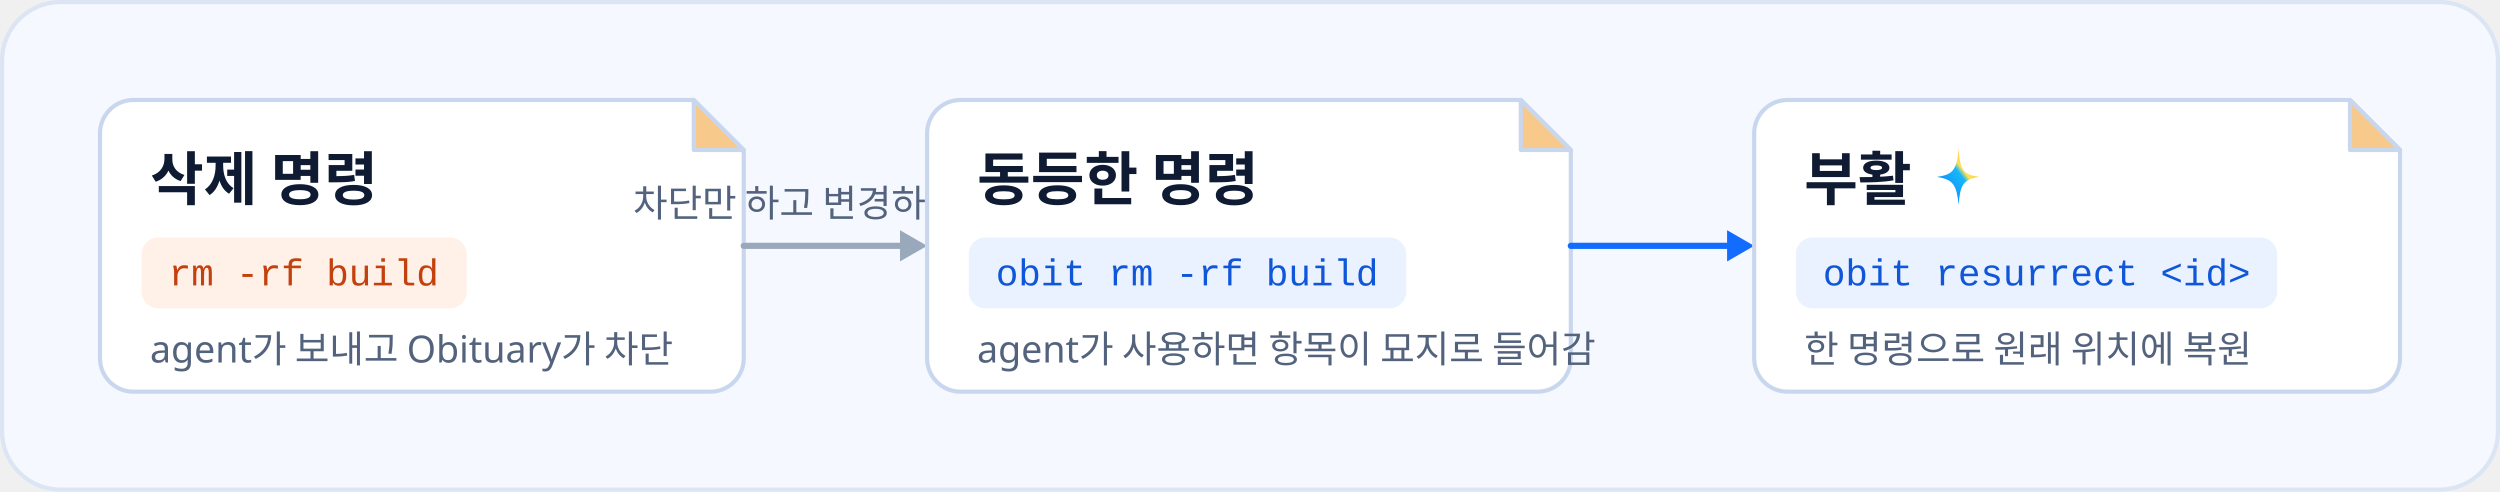
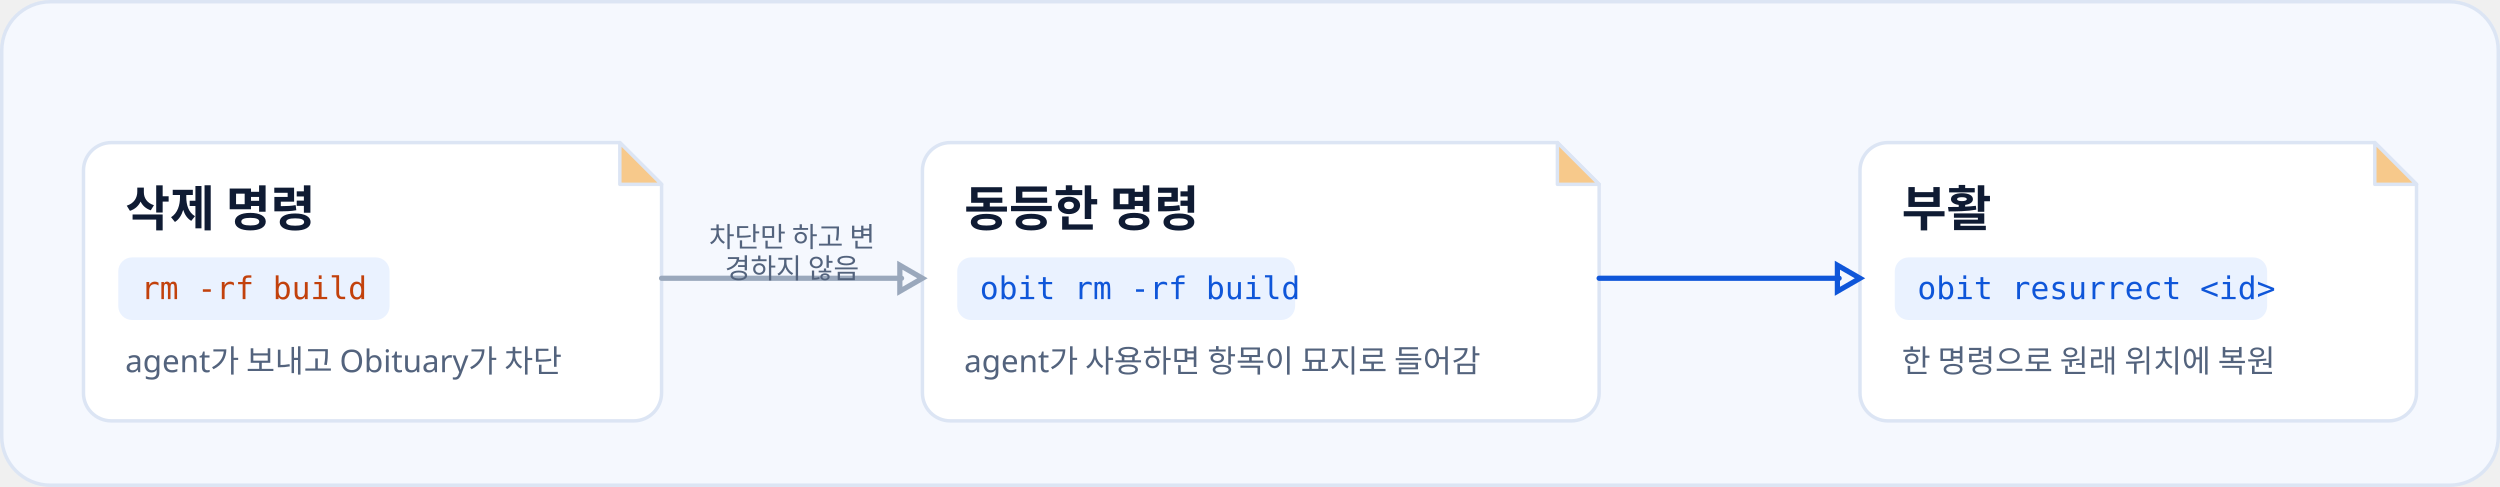
- <svg xmlns="http://www.w3.org/2000/svg" width="1200" height="236" viewBox="0 0 1200 236" role="img" aria-labelledby="title desc">
-   <defs>
-     <linearGradient id="spark" x1="0" y1="1" x2="1" y2="0">
-       <stop stop-color="#0876FF" />
-       <stop offset=".55" stop-color="#16B8FA" />
-       <stop offset=".62" stop-color="#FFE052" />
-       <stop offset="1" stop-color="#FFB329" />
-     </linearGradient>
-   </defs>
-   <rect x="1" y="1" width="1198" height="234" rx="28" fill="#F5F8FE" stroke="#DCE5F4" stroke-width="2" />
+ <svg xmlns="http://www.w3.org/2000/svg" width="1437.5" height="280" viewBox="0 0 1437.5 280" role="img" aria-labelledby="title desc">
+   <rect x="1" y="1" width="1435.5" height="278" rx="28" fill="#F5F8FE" stroke="#DCE5F4" stroke-width="2" />
  <g font-family="-apple-system, BlinkMacSystemFont, 'Segoe UI', 'Noto Sans', 'Noto Sans CJK SC', 'Noto Sans CJK TC', 'Noto Sans JP', 'Noto Sans KR', 'Noto Sans Cyrillic', 'Microsoft YaHei', 'PingFang SC', 'Hiragino Sans', 'Malgun Gothic', sans-serif">
-     <g>
-       <path d="M64 48H333L357 72V172A16 16 0 0 1 341 188H64A16 16 0 0 1 48 172V64A16 16 0 0 1 64 48Z" fill="#FFFFFF" stroke="#C9D7EE" stroke-width="2" />
-       <path d="M333 48V72H357Z" fill="#F7C98B" stroke="#C9D7EE" stroke-width="2" stroke-linejoin="round" />
-       <text x="72" y="96" font-size="28" font-weight="700" fill="#0F1B33" id="guard-title">삭제 명령</text>
-       <rect x="68" y="114" width="156" height="34" rx="8" fill="#FFF0E8" />
-       <text x="81" y="137" font-family="ui-monospace, 'Cascadia Code', 'SF Mono', SFMono-Regular, Menlo, Consolas, 'Liberation Mono', monospace" font-size="18" fill="#C2410C">rm -rf build</text>
-       <text x="72" y="174" font-size="18" fill="#53637D" id="guard-first" textLength="260" lengthAdjust="spacingAndGlyphs">agent가 보내고 Obituary가 차단</text>
-     </g>
-     <path d="M357 118H434" stroke="#9AA8BC" stroke-width="3" stroke-linecap="round" fill="none" />
-     <path d="M445 118l-13 -7.5v15Z" fill="#9AA8BC" />
-     <text x="401" y="104" font-size="18" fill="#53637D" text-anchor="middle" id="guard-bridge" textLength="120" lengthAdjust="spacingAndGlyphs">차단만 하고 변경하지 않음</text>
-     <g>
-       <path d="M461 48H730L754 72V172A16 16 0 0 1 738 188H461A16 16 0 0 1 445 172V64A16 16 0 0 1 461 48Z" fill="#FFFFFF" stroke="#C9D7EE" stroke-width="2" />
-       <path d="M730 48V72H754Z" fill="#F7C98B" stroke="#C9D7EE" stroke-width="2" stroke-linejoin="round" />
-       <text x="469" y="96" font-size="28" font-weight="700" fill="#0F1B33" id="guard-equiv">동등한 명령</text>
-       <rect x="465" y="114" width="210" height="34" rx="8" fill="#EAF2FF" />
-       <text x="478" y="137" font-family="ui-monospace, 'Cascadia Code', 'SF Mono', SFMono-Regular, Menlo, Consolas, 'Liberation Mono', monospace" font-size="18" fill="#0F56D9">obit rm -rf build</text>
-       <text x="469" y="174" font-size="18" fill="#53637D" id="guard-second" textLength="260" lengthAdjust="spacingAndGlyphs">agent가 사용하면 항목이 묘지로 들어감</text>
-     </g>
-     <path d="M754 118H831" stroke="#126CFF" stroke-width="3" stroke-linecap="round" fill="none" />
-     <path d="M842 118l-13 -7.5v15Z" fill="#126CFF" />
-     <g>
-       <path d="M858 48H1128L1152 72V172A16 16 0 0 1 1136 188H858A16 16 0 0 1 842 172V64A16 16 0 0 1 858 48Z" fill="#FFFFFF" stroke="#C9D7EE" stroke-width="2" />
-       <path d="M1128 48V72H1152Z" fill="#F7C98B" stroke="#C9D7EE" stroke-width="2" stroke-linejoin="round" />
-       <text x="866" y="96" font-size="28" font-weight="700" fill="#0F1B33" id="guard-res">부활</text>
-       <rect x="862" y="114" width="231" height="34" rx="8" fill="#EAF2FF" />
-       <text x="875" y="137" font-family="ui-monospace, 'Cascadia Code', 'SF Mono', SFMono-Regular, Menlo, Consolas, 'Liberation Mono', monospace" font-size="18" fill="#0F56D9">obit resurrect &lt;id&gt;</text>
-       <text x="866" y="174" font-size="18" fill="#53637D" id="guard-res-note">한 명령으로 원래 위치에 복원</text>
-       <path d="M17.6 9.4c.3 5.3 1.2 6.5 5.2 7-4 .6-4.9 2-5.2 7.1-.6-5.1-1.3-6.4-5.5-7.1 4.2-.6 4.9-1.8 5.5-7Z" fill="url(#spark)" transform="translate(940 85) scale(1.9) translate(-17.5 -16.45)" />
-     </g>
+     <path d="M64 82H356.4L380.4 106V226A16 16 0 0 1 364.4 242H64A16 16 0 0 1 48 226V98A16 16 0 0 1 64 82Z" fill="#FFFFFF" stroke="#DCE5F4" stroke-width="2" />
+     <path d="M356.4 82V106H380.4Z" fill="#F7C98B" stroke="#DCE5F4" stroke-width="2" stroke-linejoin="round" />
+     <text x="72" y="130" font-family="-apple-system, BlinkMacSystemFont, 'Segoe UI', 'Noto Sans', 'Noto Sans CJK SC', 'Noto Sans CJK TC', 'Noto Sans JP', 'Noto Sans KR', 'Noto Sans Cyrillic', 'Microsoft YaHei', 'PingFang SC', 'Hiragino Sans', 'Malgun Gothic', sans-serif" font-size="28" fill="#0F1B33" font-weight="700" id="guard_title">삭제 명령</text>
+     <rect x="68" y="148" width="156" height="36" rx="8" fill="#EAF2FF" />
+     <text x="81" y="172" font-family="ui-monospace, 'Cascadia Code', 'SF Mono', Consolas, monospace" font-size="18" fill="#C2410C">rm -rf build</text>
+     <text x="72" y="214" font-family="-apple-system, BlinkMacSystemFont, 'Segoe UI', 'Noto Sans', 'Noto Sans CJK SC', 'Noto Sans CJK TC', 'Noto Sans JP', 'Noto Sans KR', 'Noto Sans Cyrillic', 'Microsoft YaHei', 'PingFang SC', 'Hiragino Sans', 'Malgun Gothic', sans-serif" font-size="18" fill="#53637D" id="guard_first">agent가 보내고 Obituary가 차단</text>
+     <path d="M546.4 82H895.5L919.5 106V226A16 16 0 0 1 903.5 242H546.4A16 16 0 0 1 530.4 226V98A16 16 0 0 1 546.4 82Z" fill="#FFFFFF" stroke="#DCE5F4" stroke-width="2" />
+     <path d="M895.5 82V106H919.5Z" fill="#F7C98B" stroke="#DCE5F4" stroke-width="2" stroke-linejoin="round" />
+     <text x="554.4" y="130" font-family="-apple-system, BlinkMacSystemFont, 'Segoe UI', 'Noto Sans', 'Noto Sans CJK SC', 'Noto Sans CJK TC', 'Noto Sans JP', 'Noto Sans KR', 'Noto Sans Cyrillic', 'Microsoft YaHei', 'PingFang SC', 'Hiragino Sans', 'Malgun Gothic', sans-serif" font-size="28" fill="#0F1B33" font-weight="700" id="guard_equiv">동등한 명령</text>
+     <rect x="550.4" y="148" width="194.3" height="36" rx="8" fill="#EAF2FF" />
+     <text x="563.4" y="172" font-family="ui-monospace, 'Cascadia Code', 'SF Mono', Consolas, monospace" font-size="18" fill="#0F56D9">obit rm -rf build</text>
+     <text x="554.4" y="214" font-family="-apple-system, BlinkMacSystemFont, 'Segoe UI', 'Noto Sans', 'Noto Sans CJK SC', 'Noto Sans CJK TC', 'Noto Sans JP', 'Noto Sans KR', 'Noto Sans Cyrillic', 'Microsoft YaHei', 'PingFang SC', 'Hiragino Sans', 'Malgun Gothic', sans-serif" font-size="18" fill="#53637D" id="guard_second">agent가 사용하면 항목이 묘지로 들어감</text>
+     <path d="M1085.5 82H1365.5L1389.5 106V226A16 16 0 0 1 1373.5 242H1085.5A16 16 0 0 1 1069.5 226V98A16 16 0 0 1 1085.5 82Z" fill="#FFFFFF" stroke="#DCE5F4" stroke-width="2" />
+     <path d="M1365.5 82V106H1389.5Z" fill="#F7C98B" stroke="#DCE5F4" stroke-width="2" stroke-linejoin="round" />
+     <text x="1093.5" y="130" font-family="-apple-system, BlinkMacSystemFont, 'Segoe UI', 'Noto Sans', 'Noto Sans CJK SC', 'Noto Sans CJK TC', 'Noto Sans JP', 'Noto Sans KR', 'Noto Sans Cyrillic', 'Microsoft YaHei', 'PingFang SC', 'Hiragino Sans', 'Malgun Gothic', sans-serif" font-size="28" fill="#0F1B33" font-weight="700" id="guard_res">부활</text>
+     <path id="guard-star" d="M17.6 9.4c.3 5.3 1.2 6.5 5.2 7-4 .6-4.9 2-5.2 7.1-.6-5.1-1.3-6.4-5.5-7.1 4.2-.6 4.9-1.8 5.5-7Z" fill="url(#spark)" transform="translate(1161.5 119) scale(1.55) translate(-17.5 -16.45)" />
+     <rect x="1089.5" y="148" width="214.1" height="36" rx="8" fill="#EAF2FF" />
+     <text x="1102.5" y="172" font-family="ui-monospace, 'Cascadia Code', 'SF Mono', Consolas, monospace" font-size="18" fill="#0F56D9">obit resurrect &lt;id&gt;</text>
+     <text x="1093.5" y="214" font-family="-apple-system, BlinkMacSystemFont, 'Segoe UI', 'Noto Sans', 'Noto Sans CJK SC', 'Noto Sans CJK TC', 'Noto Sans JP', 'Noto Sans KR', 'Noto Sans Cyrillic', 'Microsoft YaHei', 'PingFang SC', 'Hiragino Sans', 'Malgun Gothic', sans-serif" font-size="18" fill="#53637D" id="guard_res_note">한 명령으로 원래 위치에 복원</text>
+     <path d="M380.4 160H518.4M530.4 160l-13 -7.5v15Z" stroke="#9AA8BC" stroke-width="3" stroke-linecap="round" fill="none" />
+     <text x="455.4" y="142" font-family="-apple-system, BlinkMacSystemFont, 'Segoe UI', 'Noto Sans', 'Noto Sans CJK SC', 'Noto Sans CJK TC', 'Noto Sans JP', 'Noto Sans KR', 'Noto Sans Cyrillic', 'Microsoft YaHei', 'PingFang SC', 'Hiragino Sans', 'Malgun Gothic', sans-serif" font-size="16" fill="#53637D" text-anchor="middle">차단만 하고 변</text>
+     <text x="455.4" y="160" font-family="-apple-system, BlinkMacSystemFont, 'Segoe UI', 'Noto Sans', 'Noto Sans CJK SC', 'Noto Sans CJK TC', 'Noto Sans JP', 'Noto Sans KR', 'Noto Sans Cyrillic', 'Microsoft YaHei', 'PingFang SC', 'Hiragino Sans', 'Malgun Gothic', sans-serif" font-size="16" fill="#53637D" text-anchor="middle">경하지 않음</text>
+     <path d="M919.5 160H1057.5M1069.5 160l-13 -7.5v15Z" stroke="#0F56D9" stroke-width="3" stroke-linecap="round" fill="none" />
  </g>
</svg>
